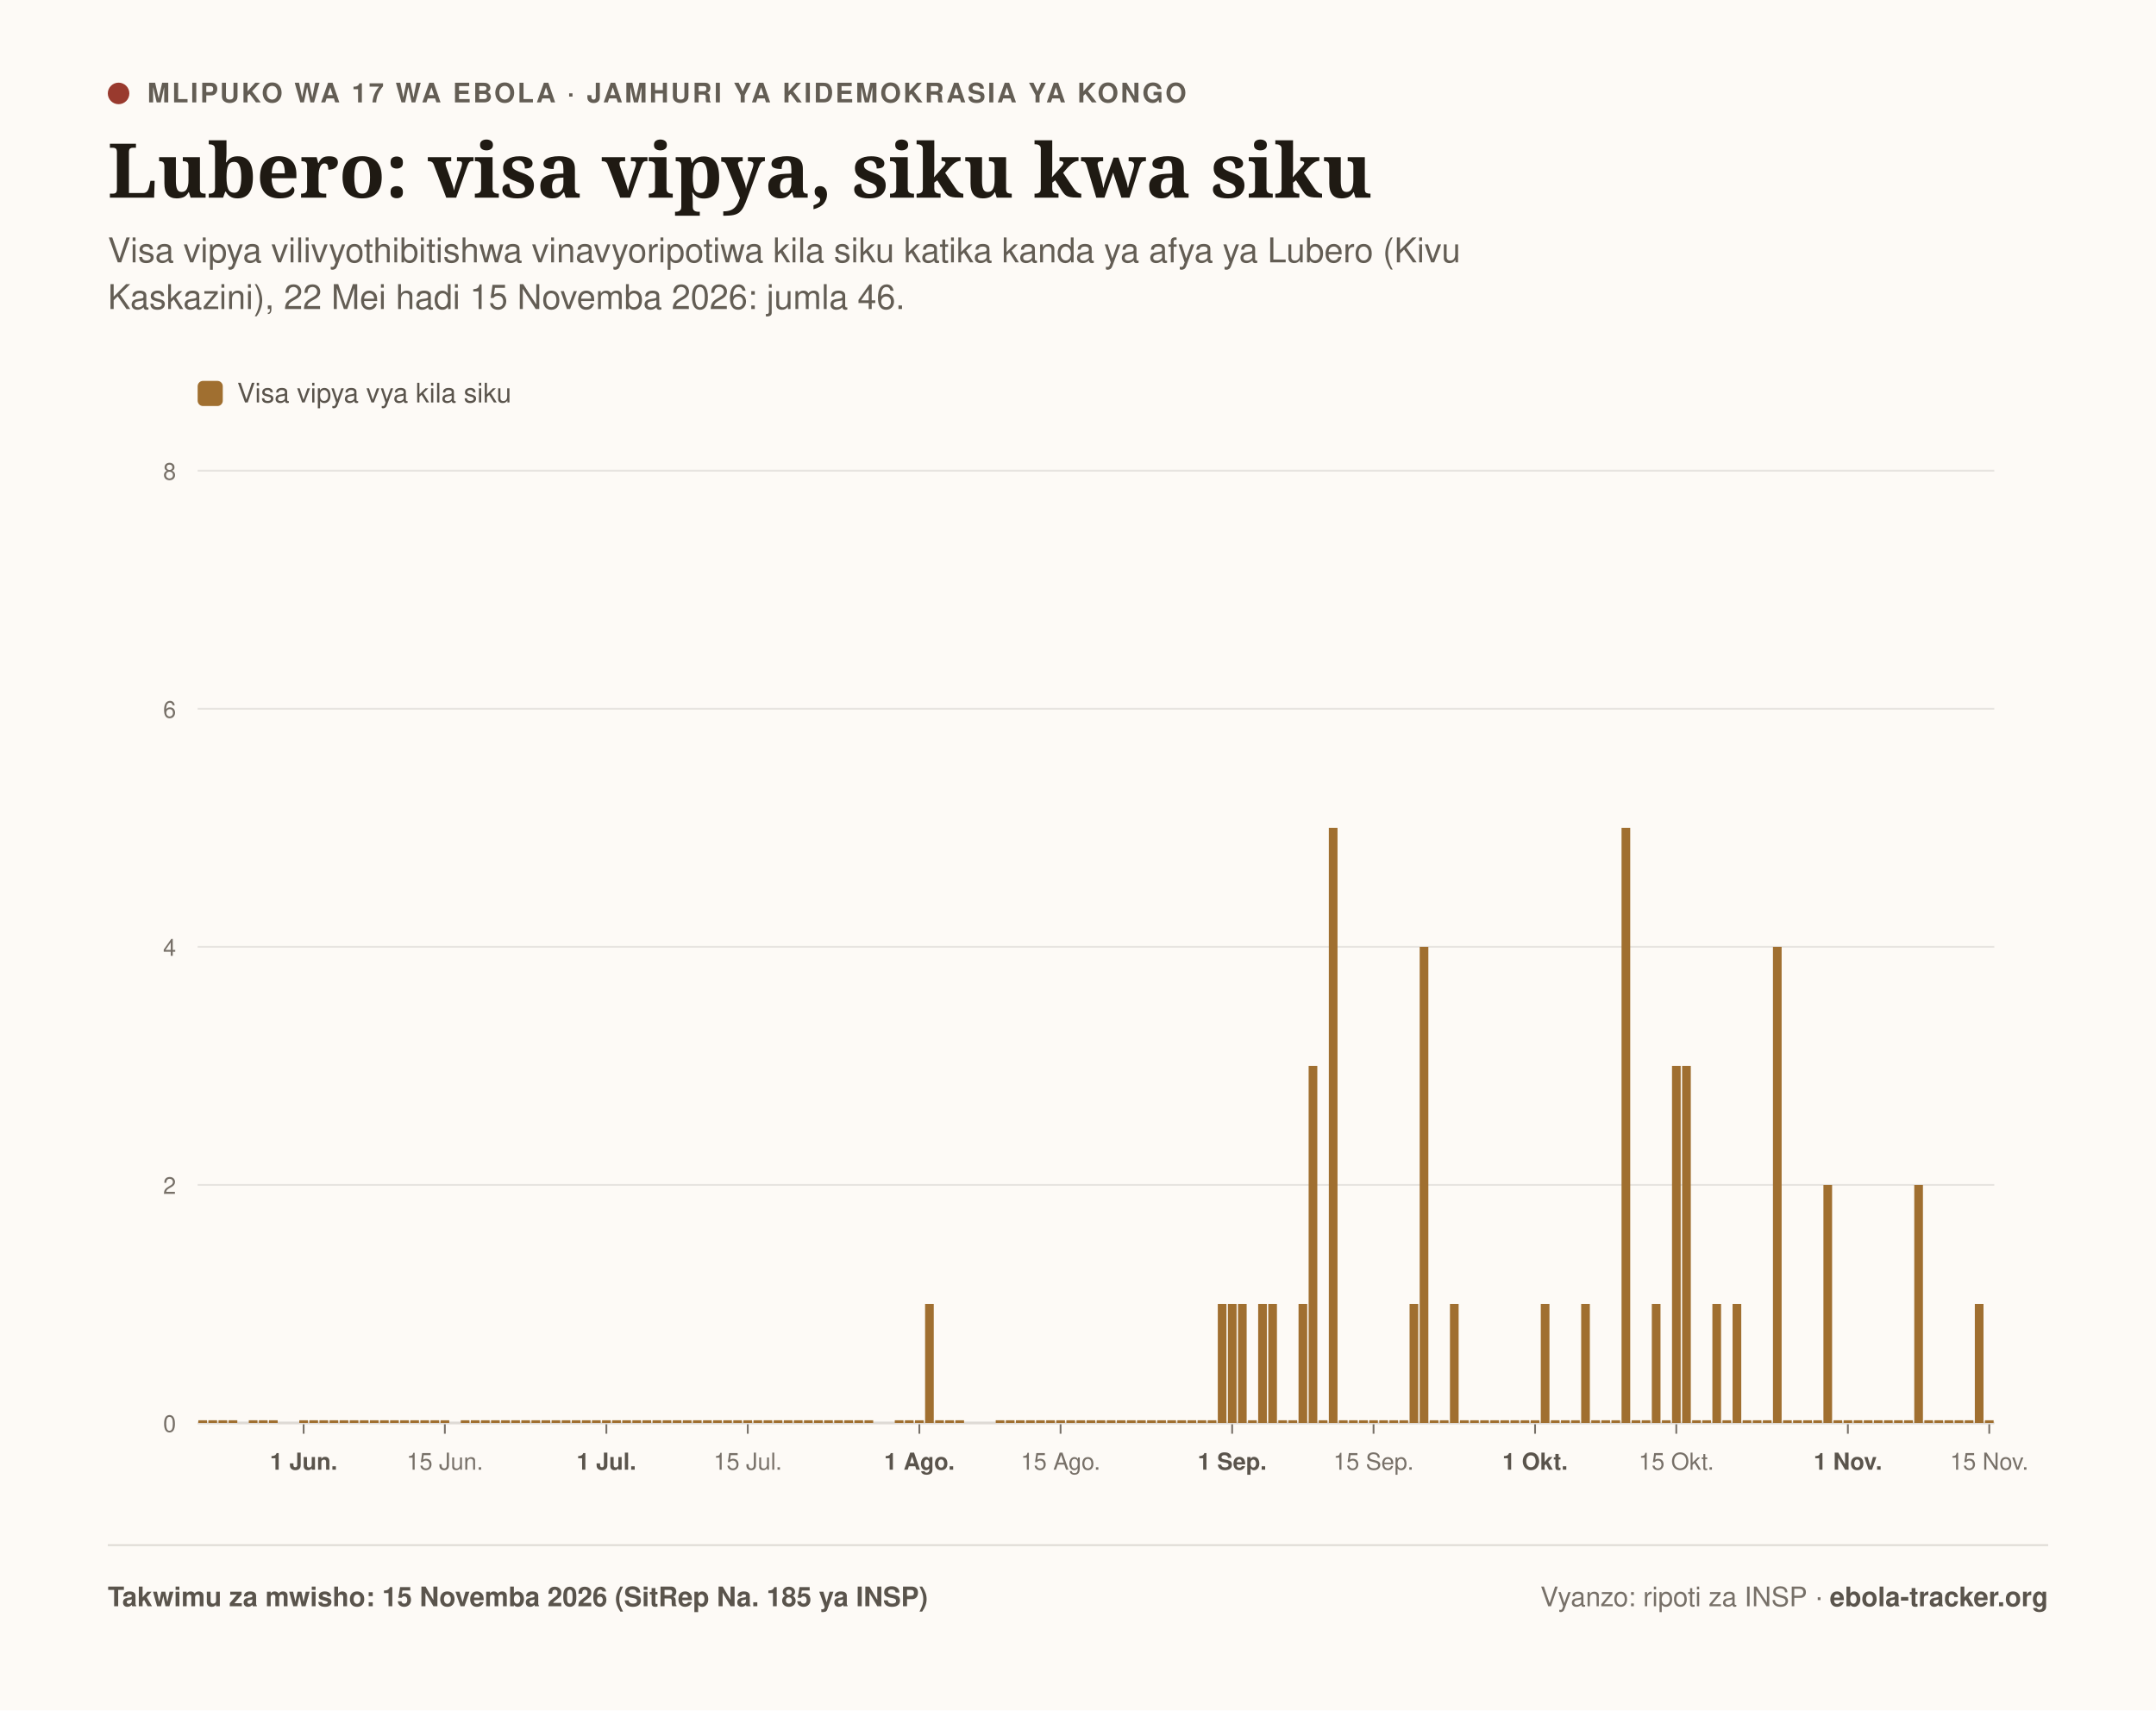
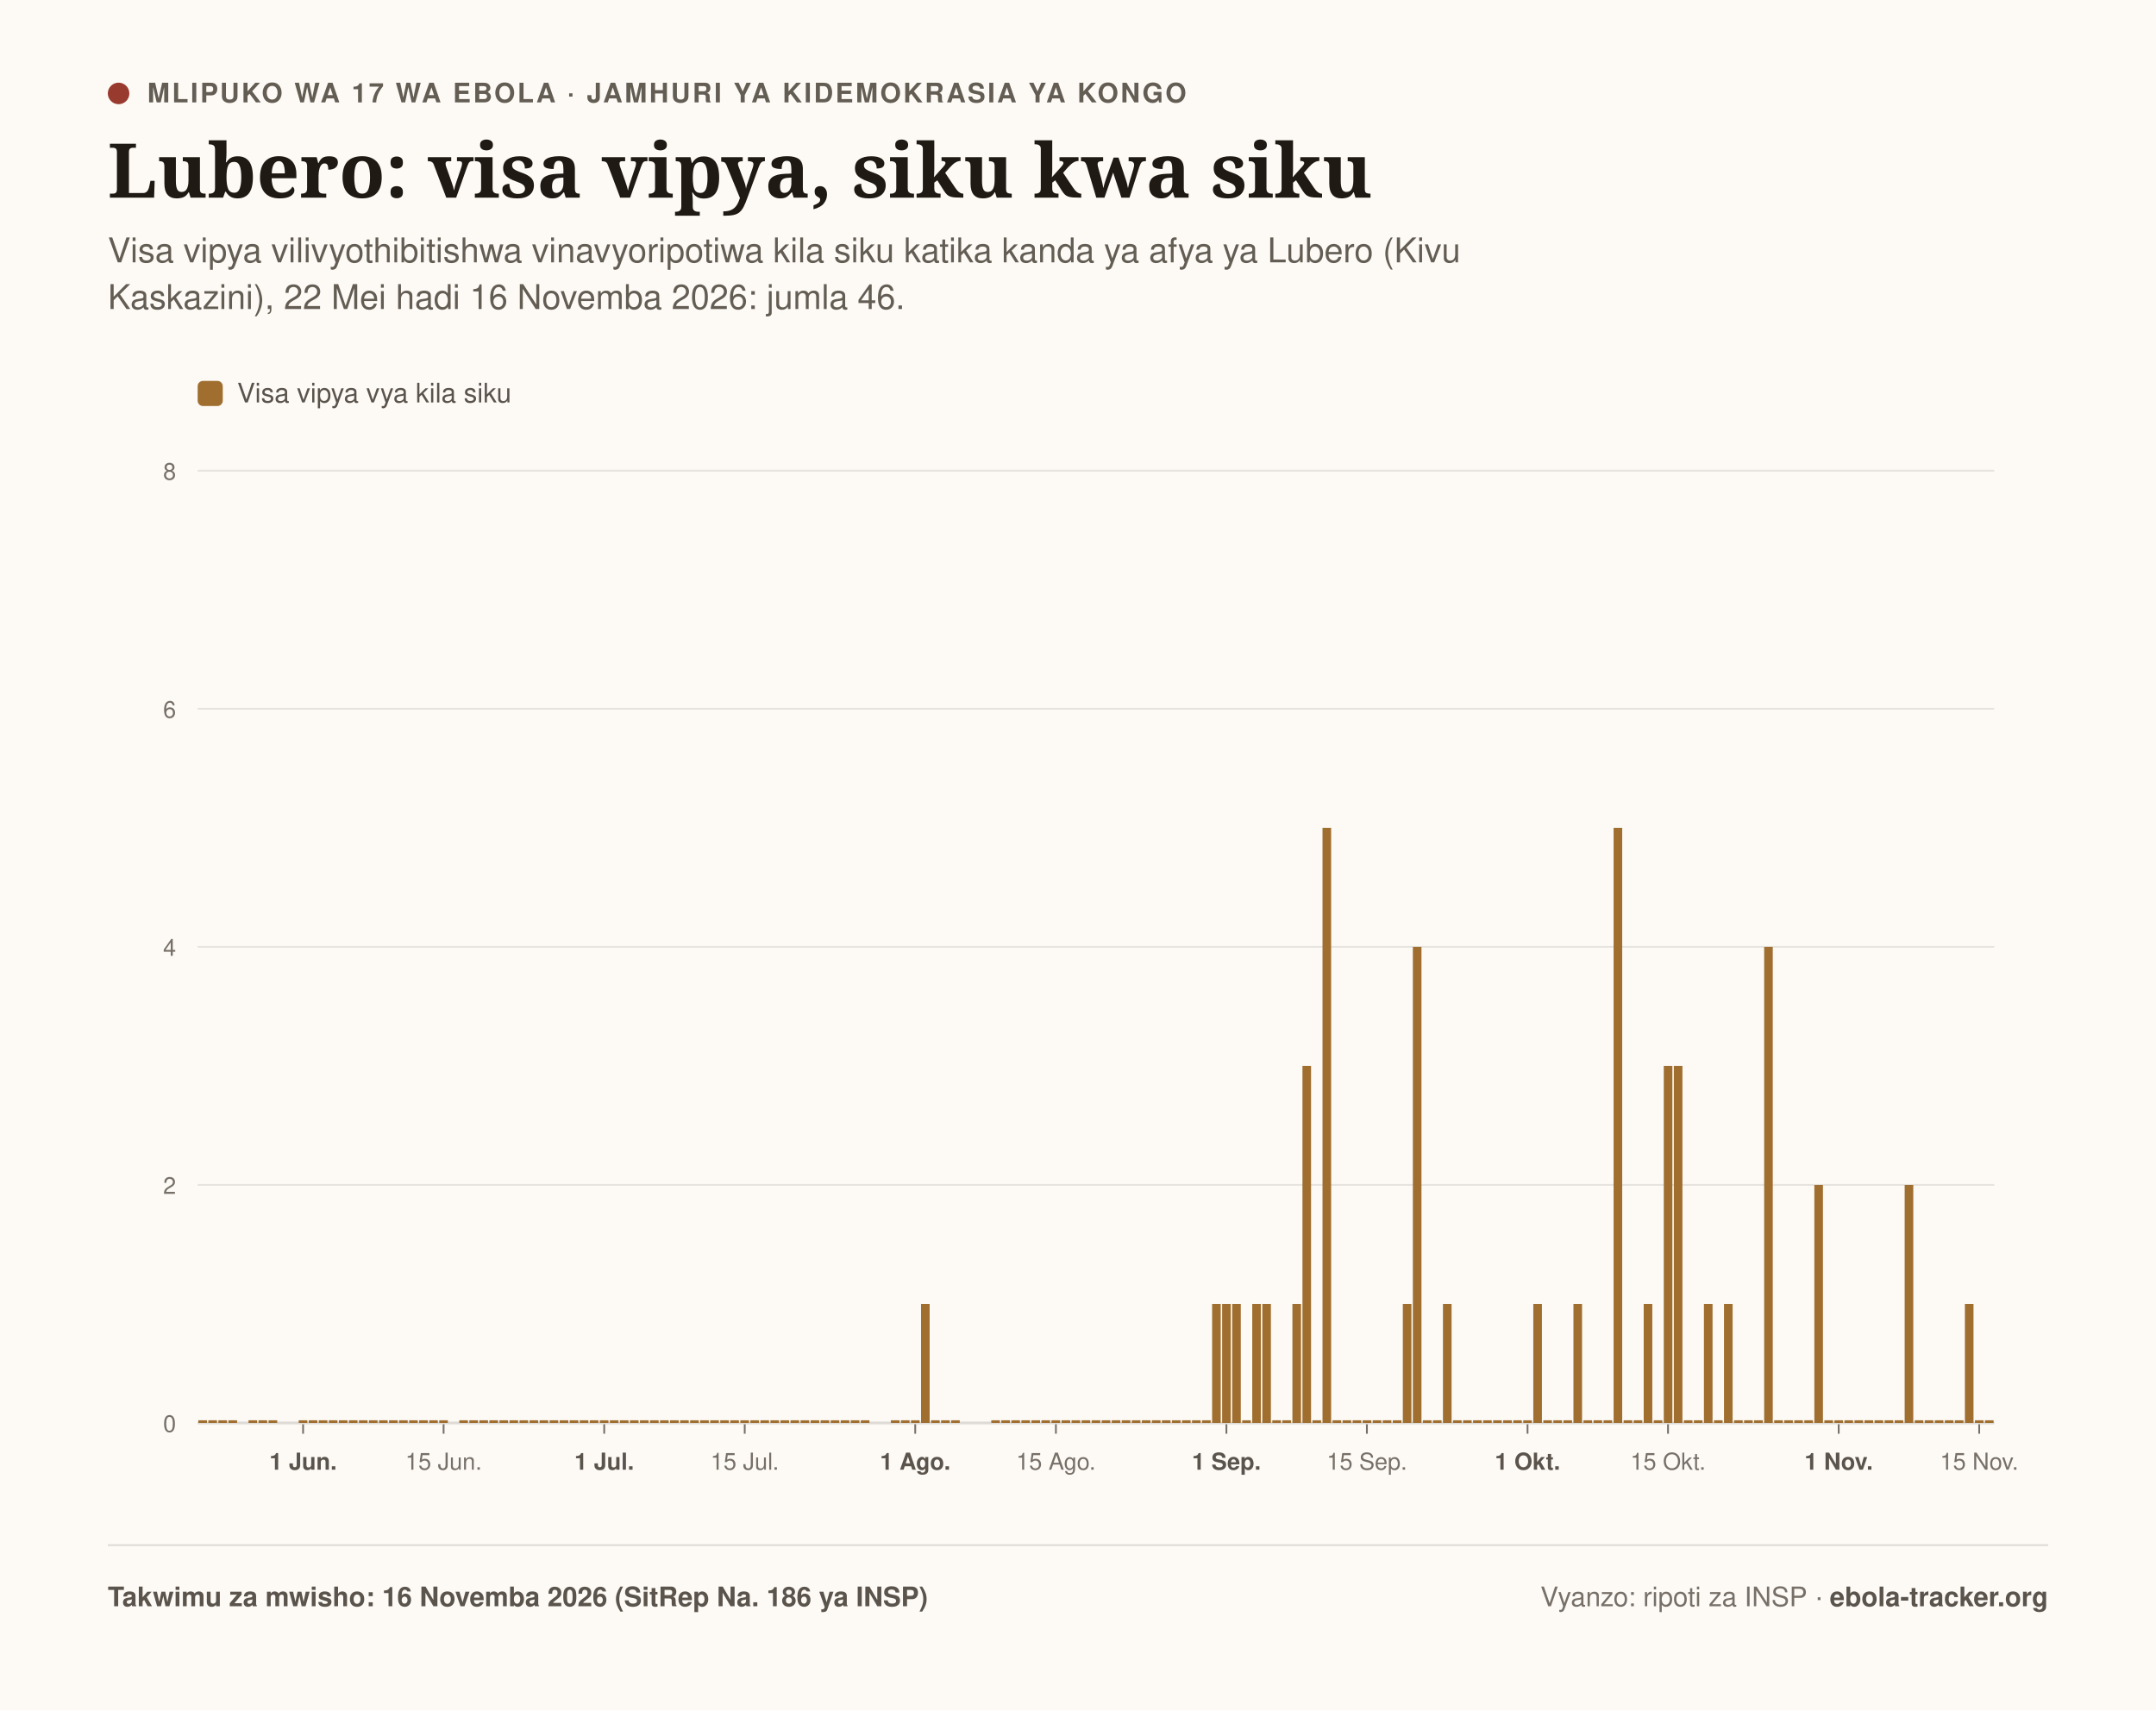
- <svg xmlns="http://www.w3.org/2000/svg" viewBox="0 0 1200 952" role="img" aria-label="Lubero: visa vipya, siku kwa siku. Visa vipya vilivyothibitishwa vinavyoripotiwa kila siku katika kanda ya afya ya Lubero (Kivu Kaskazini), 22 Mei hadi 15 Novemba 2026: jumla 46.">
+ <svg xmlns="http://www.w3.org/2000/svg" viewBox="0 0 1200 952" role="img" aria-label="Lubero: visa vipya, siku kwa siku. Visa vipya vilivyothibitishwa vinavyoripotiwa kila siku katika kanda ya afya ya Lubero (Kivu Kaskazini), 22 Mei hadi 16 Novemba 2026: jumla 46.">
  <rect width="1200" height="952" fill="#FDFAF6" />
  <circle cx="66" cy="52" r="6" fill="#993A2E" />
  <text x="82.0" y="57.0" font-family="'Public Sans',Helvetica,Arial,sans-serif" font-size="15" font-weight="700" fill="#635D54" text-anchor="start" letter-spacing=".08em">MLIPUKO WA 17 WA EBOLA · JAMHURI YA KIDEMOKRASIA YA KONGO</text>
  <text x="60.0" y="110.0" font-family="'Source Serif 4',Georgia,serif" font-size="42" font-weight="600" fill="#1F1A13" text-anchor="start">Lubero: visa vipya, siku kwa siku</text>
  <text x="60.0" y="146.0" font-family="'Public Sans',Helvetica,Arial,sans-serif" font-size="19" font-weight="400" fill="#635D54" text-anchor="start">Visa vipya vilivyothibitishwa vinavyoripotiwa kila siku katika kanda ya afya ya Lubero (Kivu</text>
-   <text x="60.0" y="172.0" font-family="'Public Sans',Helvetica,Arial,sans-serif" font-size="19" font-weight="400" fill="#635D54" text-anchor="start">Kaskazini), 22 Mei hadi 15 Novemba 2026: jumla 46.</text>
+   <text x="60.0" y="172.0" font-family="'Public Sans',Helvetica,Arial,sans-serif" font-size="19" font-weight="400" fill="#635D54" text-anchor="start">Kaskazini), 22 Mei hadi 16 Novemba 2026: jumla 46.</text>
  <rect x="110" y="212" width="14" height="14" rx="3" fill="#A06F30" />
  <text x="132.0" y="224.0" font-family="'Public Sans',Helvetica,Arial,sans-serif" font-size="15" font-weight="400" fill="#5A544C" text-anchor="start">Visa vipya vya kila siku</text>
  <line x1="110" x2="1110" y1="792.0" y2="792.0" stroke="#E7E4E0" />
  <text x="98.0" y="797.0" font-family="'Public Sans',Helvetica,Arial,sans-serif" font-size="13" font-weight="400" fill="#777068" text-anchor="end">0</text>
  <line x1="110" x2="1110" y1="659.5" y2="659.5" stroke="#E7E4E0" />
  <text x="98.0" y="664.5" font-family="'Public Sans',Helvetica,Arial,sans-serif" font-size="13" font-weight="400" fill="#777068" text-anchor="end">2</text>
  <line x1="110" x2="1110" y1="527.0" y2="527.0" stroke="#E7E4E0" />
  <text x="98.0" y="532.0" font-family="'Public Sans',Helvetica,Arial,sans-serif" font-size="13" font-weight="400" fill="#777068" text-anchor="end">4</text>
  <line x1="110" x2="1110" y1="394.5" y2="394.5" stroke="#E7E4E0" />
  <text x="98.0" y="399.5" font-family="'Public Sans',Helvetica,Arial,sans-serif" font-size="13" font-weight="400" fill="#777068" text-anchor="end">6</text>
  <line x1="110" x2="1110" y1="262.0" y2="262.0" stroke="#E7E4E0" />
  <text x="98.0" y="267.0" font-family="'Public Sans',Helvetica,Arial,sans-serif" font-size="13" font-weight="400" fill="#777068" text-anchor="end">8</text>
-   <line x1="169.0" x2="169.0" y1="792" y2="798" stroke="#777068" />
-   <text x="169.0" y="818.0" font-family="'Public Sans',Helvetica,Arial,sans-serif" font-size="13" font-weight="600" fill="#5A544C" text-anchor="middle">1 Jun.</text>
-   <line x1="247.6" x2="247.6" y1="792" y2="798" stroke="#777068" />
-   <text x="247.6" y="818.0" font-family="'Public Sans',Helvetica,Arial,sans-serif" font-size="13" font-weight="400" fill="#777068" text-anchor="middle">15 Jun.</text>
-   <line x1="337.5" x2="337.5" y1="792" y2="798" stroke="#777068" />
-   <text x="337.5" y="818.0" font-family="'Public Sans',Helvetica,Arial,sans-serif" font-size="13" font-weight="600" fill="#5A544C" text-anchor="middle">1 Jul.</text>
-   <line x1="416.2" x2="416.2" y1="792" y2="798" stroke="#777068" />
-   <text x="416.2" y="818.0" font-family="'Public Sans',Helvetica,Arial,sans-serif" font-size="13" font-weight="400" fill="#777068" text-anchor="middle">15 Jul.</text>
-   <line x1="511.7" x2="511.7" y1="792" y2="798" stroke="#777068" />
-   <text x="511.7" y="818.0" font-family="'Public Sans',Helvetica,Arial,sans-serif" font-size="13" font-weight="600" fill="#5A544C" text-anchor="middle">1 Ago.</text>
-   <line x1="590.3" x2="590.3" y1="792" y2="798" stroke="#777068" />
-   <text x="590.3" y="818.0" font-family="'Public Sans',Helvetica,Arial,sans-serif" font-size="13" font-weight="400" fill="#777068" text-anchor="middle">15 Ago.</text>
-   <line x1="685.8" x2="685.8" y1="792" y2="798" stroke="#777068" />
-   <text x="685.8" y="818.0" font-family="'Public Sans',Helvetica,Arial,sans-serif" font-size="13" font-weight="600" fill="#5A544C" text-anchor="middle">1 Sep.</text>
-   <line x1="764.5" x2="764.5" y1="792" y2="798" stroke="#777068" />
-   <text x="764.5" y="818.0" font-family="'Public Sans',Helvetica,Arial,sans-serif" font-size="13" font-weight="400" fill="#777068" text-anchor="middle">15 Sep.</text>
-   <line x1="854.4" x2="854.4" y1="792" y2="798" stroke="#777068" />
-   <text x="854.4" y="818.0" font-family="'Public Sans',Helvetica,Arial,sans-serif" font-size="13" font-weight="600" fill="#5A544C" text-anchor="middle">1 Okt.</text>
-   <line x1="933.0" x2="933.0" y1="792" y2="798" stroke="#777068" />
-   <text x="933.0" y="818.0" font-family="'Public Sans',Helvetica,Arial,sans-serif" font-size="13" font-weight="400" fill="#777068" text-anchor="middle">15 Okt.</text>
-   <line x1="1028.5" x2="1028.5" y1="792" y2="798" stroke="#777068" />
-   <text x="1028.5" y="818.0" font-family="'Public Sans',Helvetica,Arial,sans-serif" font-size="13" font-weight="600" fill="#5A544C" text-anchor="middle">1 Nov.</text>
-   <line x1="1107.2" x2="1107.2" y1="792" y2="798" stroke="#777068" />
-   <text x="1107.2" y="818.0" font-family="'Public Sans',Helvetica,Arial,sans-serif" font-size="13" font-weight="400" fill="#777068" text-anchor="middle">15 Nov.</text>
+   <line x1="168.7" x2="168.7" y1="792" y2="798" stroke="#777068" />
+   <text x="168.7" y="818.0" font-family="'Public Sans',Helvetica,Arial,sans-serif" font-size="13" font-weight="600" fill="#5A544C" text-anchor="middle">1 Jun.</text>
+   <line x1="246.9" x2="246.9" y1="792" y2="798" stroke="#777068" />
+   <text x="246.9" y="818.0" font-family="'Public Sans',Helvetica,Arial,sans-serif" font-size="13" font-weight="400" fill="#777068" text-anchor="middle">15 Jun.</text>
+   <line x1="336.3" x2="336.3" y1="792" y2="798" stroke="#777068" />
+   <text x="336.3" y="818.0" font-family="'Public Sans',Helvetica,Arial,sans-serif" font-size="13" font-weight="600" fill="#5A544C" text-anchor="middle">1 Jul.</text>
+   <line x1="414.5" x2="414.5" y1="792" y2="798" stroke="#777068" />
+   <text x="414.5" y="818.0" font-family="'Public Sans',Helvetica,Arial,sans-serif" font-size="13" font-weight="400" fill="#777068" text-anchor="middle">15 Jul.</text>
+   <line x1="509.4" x2="509.4" y1="792" y2="798" stroke="#777068" />
+   <text x="509.4" y="818.0" font-family="'Public Sans',Helvetica,Arial,sans-serif" font-size="13" font-weight="600" fill="#5A544C" text-anchor="middle">1 Ago.</text>
+   <line x1="587.7" x2="587.7" y1="792" y2="798" stroke="#777068" />
+   <text x="587.7" y="818.0" font-family="'Public Sans',Helvetica,Arial,sans-serif" font-size="13" font-weight="400" fill="#777068" text-anchor="middle">15 Ago.</text>
+   <line x1="682.6" x2="682.6" y1="792" y2="798" stroke="#777068" />
+   <text x="682.6" y="818.0" font-family="'Public Sans',Helvetica,Arial,sans-serif" font-size="13" font-weight="600" fill="#5A544C" text-anchor="middle">1 Sep.</text>
+   <line x1="760.8" x2="760.8" y1="792" y2="798" stroke="#777068" />
+   <text x="760.8" y="818.0" font-family="'Public Sans',Helvetica,Arial,sans-serif" font-size="13" font-weight="400" fill="#777068" text-anchor="middle">15 Sep.</text>
+   <line x1="850.2" x2="850.2" y1="792" y2="798" stroke="#777068" />
+   <text x="850.2" y="818.0" font-family="'Public Sans',Helvetica,Arial,sans-serif" font-size="13" font-weight="600" fill="#5A544C" text-anchor="middle">1 Okt.</text>
+   <line x1="928.4" x2="928.4" y1="792" y2="798" stroke="#777068" />
+   <text x="928.4" y="818.0" font-family="'Public Sans',Helvetica,Arial,sans-serif" font-size="13" font-weight="400" fill="#777068" text-anchor="middle">15 Okt.</text>
+   <line x1="1023.4" x2="1023.4" y1="792" y2="798" stroke="#777068" />
+   <text x="1023.4" y="818.0" font-family="'Public Sans',Helvetica,Arial,sans-serif" font-size="13" font-weight="600" fill="#5A544C" text-anchor="middle">1 Nov.</text>
+   <line x1="1101.6" x2="1101.6" y1="792" y2="798" stroke="#777068" />
+   <text x="1101.6" y="818.0" font-family="'Public Sans',Helvetica,Arial,sans-serif" font-size="13" font-weight="400" fill="#777068" text-anchor="middle">15 Nov.</text>
  <line x1="110" x2="1110" y1="792" y2="792" stroke="#DEDAD5" stroke-width="1.5" />
-   <rect x="110.39" y="790.50" width="4.83" height="1.50" fill="#A06F30" />
-   <rect x="116.01" y="790.50" width="4.83" height="1.50" fill="#A06F30" />
-   <rect x="121.63" y="790.50" width="4.83" height="1.50" fill="#A06F30" />
-   <rect x="127.25" y="790.50" width="4.83" height="1.50" fill="#A06F30" />
-   <rect x="138.48" y="790.50" width="4.83" height="1.50" fill="#A06F30" />
-   <rect x="144.10" y="790.50" width="4.83" height="1.50" fill="#A06F30" />
-   <rect x="149.72" y="790.50" width="4.83" height="1.50" fill="#A06F30" />
-   <rect x="166.57" y="790.50" width="4.83" height="1.50" fill="#A06F30" />
-   <rect x="172.19" y="790.50" width="4.83" height="1.50" fill="#A06F30" />
-   <rect x="177.81" y="790.50" width="4.83" height="1.50" fill="#A06F30" />
-   <rect x="183.43" y="790.50" width="4.83" height="1.50" fill="#A06F30" />
-   <rect x="189.04" y="790.50" width="4.83" height="1.50" fill="#A06F30" />
-   <rect x="194.66" y="790.50" width="4.83" height="1.50" fill="#A06F30" />
-   <rect x="200.28" y="790.50" width="4.83" height="1.50" fill="#A06F30" />
-   <rect x="205.90" y="790.50" width="4.83" height="1.50" fill="#A06F30" />
-   <rect x="211.52" y="790.50" width="4.83" height="1.50" fill="#A06F30" />
-   <rect x="217.13" y="790.50" width="4.83" height="1.50" fill="#A06F30" />
-   <rect x="222.75" y="790.50" width="4.83" height="1.50" fill="#A06F30" />
-   <rect x="228.37" y="790.50" width="4.83" height="1.50" fill="#A06F30" />
-   <rect x="233.99" y="790.50" width="4.83" height="1.50" fill="#A06F30" />
-   <rect x="239.61" y="790.50" width="4.83" height="1.50" fill="#A06F30" />
-   <rect x="245.22" y="790.50" width="4.83" height="1.50" fill="#A06F30" />
-   <rect x="256.46" y="790.50" width="4.83" height="1.50" fill="#A06F30" />
-   <rect x="262.08" y="790.50" width="4.83" height="1.50" fill="#A06F30" />
-   <rect x="267.70" y="790.50" width="4.83" height="1.50" fill="#A06F30" />
-   <rect x="273.31" y="790.50" width="4.83" height="1.50" fill="#A06F30" />
-   <rect x="278.93" y="790.50" width="4.83" height="1.50" fill="#A06F30" />
-   <rect x="284.55" y="790.50" width="4.83" height="1.50" fill="#A06F30" />
-   <rect x="290.17" y="790.50" width="4.83" height="1.50" fill="#A06F30" />
-   <rect x="295.79" y="790.50" width="4.83" height="1.50" fill="#A06F30" />
-   <rect x="301.40" y="790.50" width="4.83" height="1.50" fill="#A06F30" />
-   <rect x="307.02" y="790.50" width="4.83" height="1.50" fill="#A06F30" />
-   <rect x="312.64" y="790.50" width="4.83" height="1.50" fill="#A06F30" />
-   <rect x="318.26" y="790.50" width="4.83" height="1.50" fill="#A06F30" />
-   <rect x="323.88" y="790.50" width="4.83" height="1.50" fill="#A06F30" />
-   <rect x="329.49" y="790.50" width="4.83" height="1.50" fill="#A06F30" />
-   <rect x="335.11" y="790.50" width="4.83" height="1.50" fill="#A06F30" />
-   <rect x="340.73" y="790.50" width="4.83" height="1.50" fill="#A06F30" />
-   <rect x="346.35" y="790.50" width="4.83" height="1.50" fill="#A06F30" />
-   <rect x="351.97" y="790.50" width="4.83" height="1.50" fill="#A06F30" />
-   <rect x="357.58" y="790.50" width="4.83" height="1.50" fill="#A06F30" />
-   <rect x="363.20" y="790.50" width="4.83" height="1.50" fill="#A06F30" />
-   <rect x="368.82" y="790.50" width="4.83" height="1.50" fill="#A06F30" />
-   <rect x="374.44" y="790.50" width="4.83" height="1.50" fill="#A06F30" />
-   <rect x="380.06" y="790.50" width="4.83" height="1.50" fill="#A06F30" />
-   <rect x="385.67" y="790.50" width="4.83" height="1.50" fill="#A06F30" />
-   <rect x="391.29" y="790.50" width="4.83" height="1.50" fill="#A06F30" />
-   <rect x="396.91" y="790.50" width="4.83" height="1.50" fill="#A06F30" />
-   <rect x="402.53" y="790.50" width="4.83" height="1.50" fill="#A06F30" />
-   <rect x="408.15" y="790.50" width="4.83" height="1.50" fill="#A06F30" />
-   <rect x="413.76" y="790.50" width="4.83" height="1.50" fill="#A06F30" />
-   <rect x="419.38" y="790.50" width="4.83" height="1.50" fill="#A06F30" />
-   <rect x="425.00" y="790.50" width="4.83" height="1.50" fill="#A06F30" />
-   <rect x="430.62" y="790.50" width="4.83" height="1.50" fill="#A06F30" />
-   <rect x="436.24" y="790.50" width="4.83" height="1.50" fill="#A06F30" />
-   <rect x="441.85" y="790.50" width="4.83" height="1.50" fill="#A06F30" />
-   <rect x="447.47" y="790.50" width="4.83" height="1.50" fill="#A06F30" />
-   <rect x="453.09" y="790.50" width="4.83" height="1.50" fill="#A06F30" />
-   <rect x="458.71" y="790.50" width="4.83" height="1.50" fill="#A06F30" />
-   <rect x="464.33" y="790.50" width="4.83" height="1.50" fill="#A06F30" />
-   <rect x="469.94" y="790.50" width="4.83" height="1.50" fill="#A06F30" />
-   <rect x="475.56" y="790.50" width="4.83" height="1.50" fill="#A06F30" />
-   <rect x="481.18" y="790.50" width="4.83" height="1.50" fill="#A06F30" />
-   <rect x="498.03" y="790.50" width="4.83" height="1.50" fill="#A06F30" />
-   <rect x="503.65" y="790.50" width="4.83" height="1.50" fill="#A06F30" />
-   <rect x="509.27" y="790.50" width="4.83" height="1.50" fill="#A06F30" />
-   <rect x="514.89" y="725.75" width="4.83" height="66.25" fill="#A06F30" />
-   <rect x="520.51" y="790.50" width="4.83" height="1.50" fill="#A06F30" />
-   <rect x="526.12" y="790.50" width="4.83" height="1.50" fill="#A06F30" />
-   <rect x="531.74" y="790.50" width="4.83" height="1.50" fill="#A06F30" />
-   <rect x="554.21" y="790.50" width="4.83" height="1.50" fill="#A06F30" />
-   <rect x="559.83" y="790.50" width="4.83" height="1.50" fill="#A06F30" />
-   <rect x="565.45" y="790.50" width="4.83" height="1.50" fill="#A06F30" />
-   <rect x="571.07" y="790.50" width="4.83" height="1.50" fill="#A06F30" />
-   <rect x="576.69" y="790.50" width="4.83" height="1.50" fill="#A06F30" />
-   <rect x="582.30" y="790.50" width="4.83" height="1.50" fill="#A06F30" />
-   <rect x="587.92" y="790.50" width="4.83" height="1.50" fill="#A06F30" />
-   <rect x="593.54" y="790.50" width="4.83" height="1.50" fill="#A06F30" />
-   <rect x="599.16" y="790.50" width="4.83" height="1.50" fill="#A06F30" />
-   <rect x="604.78" y="790.50" width="4.83" height="1.50" fill="#A06F30" />
-   <rect x="610.39" y="790.50" width="4.83" height="1.50" fill="#A06F30" />
-   <rect x="616.01" y="790.50" width="4.83" height="1.50" fill="#A06F30" />
-   <rect x="621.63" y="790.50" width="4.83" height="1.50" fill="#A06F30" />
-   <rect x="627.25" y="790.50" width="4.83" height="1.50" fill="#A06F30" />
-   <rect x="632.87" y="790.50" width="4.83" height="1.50" fill="#A06F30" />
-   <rect x="638.48" y="790.50" width="4.83" height="1.50" fill="#A06F30" />
-   <rect x="644.10" y="790.50" width="4.83" height="1.50" fill="#A06F30" />
-   <rect x="649.72" y="790.50" width="4.83" height="1.50" fill="#A06F30" />
-   <rect x="655.34" y="790.50" width="4.83" height="1.50" fill="#A06F30" />
-   <rect x="660.96" y="790.50" width="4.83" height="1.50" fill="#A06F30" />
-   <rect x="666.57" y="790.50" width="4.83" height="1.50" fill="#A06F30" />
-   <rect x="672.19" y="790.50" width="4.83" height="1.50" fill="#A06F30" />
-   <rect x="677.81" y="725.75" width="4.83" height="66.25" fill="#A06F30" />
-   <rect x="683.43" y="725.75" width="4.83" height="66.25" fill="#A06F30" />
-   <rect x="689.04" y="725.75" width="4.83" height="66.25" fill="#A06F30" />
-   <rect x="694.66" y="790.50" width="4.83" height="1.50" fill="#A06F30" />
-   <rect x="700.28" y="725.75" width="4.83" height="66.25" fill="#A06F30" />
-   <rect x="705.90" y="725.75" width="4.83" height="66.25" fill="#A06F30" />
-   <rect x="711.52" y="790.50" width="4.83" height="1.50" fill="#A06F30" />
-   <rect x="717.13" y="790.50" width="4.83" height="1.50" fill="#A06F30" />
-   <rect x="722.75" y="725.75" width="4.83" height="66.25" fill="#A06F30" />
-   <rect x="728.37" y="593.25" width="4.83" height="198.75" fill="#A06F30" />
-   <rect x="733.99" y="790.50" width="4.83" height="1.50" fill="#A06F30" />
-   <rect x="739.61" y="460.75" width="4.83" height="331.25" fill="#A06F30" />
-   <rect x="745.22" y="790.50" width="4.83" height="1.50" fill="#A06F30" />
-   <rect x="750.84" y="790.50" width="4.83" height="1.50" fill="#A06F30" />
-   <rect x="756.46" y="790.50" width="4.83" height="1.50" fill="#A06F30" />
-   <rect x="762.08" y="790.50" width="4.83" height="1.50" fill="#A06F30" />
-   <rect x="767.70" y="790.50" width="4.83" height="1.50" fill="#A06F30" />
-   <rect x="773.31" y="790.50" width="4.83" height="1.50" fill="#A06F30" />
-   <rect x="778.93" y="790.50" width="4.83" height="1.50" fill="#A06F30" />
-   <rect x="784.55" y="725.75" width="4.83" height="66.25" fill="#A06F30" />
-   <rect x="790.17" y="527.00" width="4.83" height="265.00" fill="#A06F30" />
-   <rect x="795.79" y="790.50" width="4.83" height="1.50" fill="#A06F30" />
-   <rect x="801.40" y="790.50" width="4.83" height="1.50" fill="#A06F30" />
-   <rect x="807.02" y="725.75" width="4.83" height="66.25" fill="#A06F30" />
-   <rect x="812.64" y="790.50" width="4.83" height="1.50" fill="#A06F30" />
-   <rect x="818.26" y="790.50" width="4.83" height="1.50" fill="#A06F30" />
-   <rect x="823.88" y="790.50" width="4.83" height="1.50" fill="#A06F30" />
-   <rect x="829.49" y="790.50" width="4.83" height="1.50" fill="#A06F30" />
-   <rect x="835.11" y="790.50" width="4.83" height="1.50" fill="#A06F30" />
-   <rect x="840.73" y="790.50" width="4.83" height="1.50" fill="#A06F30" />
-   <rect x="846.35" y="790.50" width="4.83" height="1.50" fill="#A06F30" />
-   <rect x="851.97" y="790.50" width="4.83" height="1.50" fill="#A06F30" />
-   <rect x="857.58" y="725.75" width="4.83" height="66.25" fill="#A06F30" />
-   <rect x="863.20" y="790.50" width="4.83" height="1.50" fill="#A06F30" />
-   <rect x="868.82" y="790.50" width="4.83" height="1.50" fill="#A06F30" />
-   <rect x="874.44" y="790.50" width="4.83" height="1.50" fill="#A06F30" />
-   <rect x="880.06" y="725.75" width="4.83" height="66.25" fill="#A06F30" />
-   <rect x="885.67" y="790.50" width="4.83" height="1.50" fill="#A06F30" />
-   <rect x="891.29" y="790.50" width="4.83" height="1.50" fill="#A06F30" />
-   <rect x="896.91" y="790.50" width="4.83" height="1.50" fill="#A06F30" />
-   <rect x="902.53" y="460.75" width="4.83" height="331.25" fill="#A06F30" />
-   <rect x="908.15" y="790.50" width="4.83" height="1.50" fill="#A06F30" />
-   <rect x="913.76" y="790.50" width="4.83" height="1.50" fill="#A06F30" />
-   <rect x="919.38" y="725.75" width="4.83" height="66.25" fill="#A06F30" />
-   <rect x="925.00" y="790.50" width="4.83" height="1.50" fill="#A06F30" />
-   <rect x="930.62" y="593.25" width="4.83" height="198.75" fill="#A06F30" />
-   <rect x="936.24" y="593.25" width="4.83" height="198.75" fill="#A06F30" />
-   <rect x="941.85" y="790.50" width="4.83" height="1.50" fill="#A06F30" />
-   <rect x="947.47" y="790.50" width="4.83" height="1.50" fill="#A06F30" />
-   <rect x="953.09" y="725.75" width="4.83" height="66.25" fill="#A06F30" />
-   <rect x="958.71" y="790.50" width="4.83" height="1.50" fill="#A06F30" />
-   <rect x="964.33" y="725.75" width="4.83" height="66.25" fill="#A06F30" />
-   <rect x="969.94" y="790.50" width="4.83" height="1.50" fill="#A06F30" />
-   <rect x="975.56" y="790.50" width="4.83" height="1.50" fill="#A06F30" />
-   <rect x="981.18" y="790.50" width="4.83" height="1.50" fill="#A06F30" />
-   <rect x="986.80" y="527.00" width="4.83" height="265.00" fill="#A06F30" />
-   <rect x="992.42" y="790.50" width="4.83" height="1.50" fill="#A06F30" />
-   <rect x="998.03" y="790.50" width="4.83" height="1.50" fill="#A06F30" />
-   <rect x="1003.65" y="790.50" width="4.83" height="1.50" fill="#A06F30" />
-   <rect x="1009.27" y="790.50" width="4.83" height="1.50" fill="#A06F30" />
-   <rect x="1014.89" y="659.50" width="4.83" height="132.50" fill="#A06F30" />
-   <rect x="1020.51" y="790.50" width="4.83" height="1.50" fill="#A06F30" />
-   <rect x="1026.12" y="790.50" width="4.83" height="1.50" fill="#A06F30" />
-   <rect x="1031.74" y="790.50" width="4.83" height="1.50" fill="#A06F30" />
-   <rect x="1037.36" y="790.50" width="4.83" height="1.50" fill="#A06F30" />
-   <rect x="1042.98" y="790.50" width="4.83" height="1.50" fill="#A06F30" />
-   <rect x="1048.60" y="790.50" width="4.83" height="1.50" fill="#A06F30" />
-   <rect x="1054.21" y="790.50" width="4.83" height="1.50" fill="#A06F30" />
-   <rect x="1059.83" y="790.50" width="4.83" height="1.50" fill="#A06F30" />
-   <rect x="1065.45" y="659.50" width="4.83" height="132.50" fill="#A06F30" />
-   <rect x="1071.07" y="790.50" width="4.83" height="1.50" fill="#A06F30" />
-   <rect x="1076.69" y="790.50" width="4.83" height="1.50" fill="#A06F30" />
-   <rect x="1082.30" y="790.50" width="4.83" height="1.50" fill="#A06F30" />
-   <rect x="1087.92" y="790.50" width="4.83" height="1.50" fill="#A06F30" />
-   <rect x="1093.54" y="790.50" width="4.83" height="1.50" fill="#A06F30" />
-   <rect x="1099.16" y="725.75" width="4.83" height="66.25" fill="#A06F30" />
-   <rect x="1104.78" y="790.50" width="4.83" height="1.50" fill="#A06F30" />
+   <rect x="110.39" y="790.50" width="4.80" height="1.50" fill="#A06F30" />
+   <rect x="115.98" y="790.50" width="4.80" height="1.50" fill="#A06F30" />
+   <rect x="121.56" y="790.50" width="4.80" height="1.50" fill="#A06F30" />
+   <rect x="127.15" y="790.50" width="4.80" height="1.50" fill="#A06F30" />
+   <rect x="138.32" y="790.50" width="4.80" height="1.50" fill="#A06F30" />
+   <rect x="143.91" y="790.50" width="4.80" height="1.50" fill="#A06F30" />
+   <rect x="149.50" y="790.50" width="4.80" height="1.50" fill="#A06F30" />
+   <rect x="166.26" y="790.50" width="4.80" height="1.50" fill="#A06F30" />
+   <rect x="171.84" y="790.50" width="4.80" height="1.50" fill="#A06F30" />
+   <rect x="177.43" y="790.50" width="4.80" height="1.50" fill="#A06F30" />
+   <rect x="183.02" y="790.50" width="4.80" height="1.50" fill="#A06F30" />
+   <rect x="188.60" y="790.50" width="4.80" height="1.50" fill="#A06F30" />
+   <rect x="194.19" y="790.50" width="4.80" height="1.50" fill="#A06F30" />
+   <rect x="199.78" y="790.50" width="4.80" height="1.50" fill="#A06F30" />
+   <rect x="205.36" y="790.50" width="4.80" height="1.50" fill="#A06F30" />
+   <rect x="210.95" y="790.50" width="4.80" height="1.50" fill="#A06F30" />
+   <rect x="216.54" y="790.50" width="4.80" height="1.50" fill="#A06F30" />
+   <rect x="222.12" y="790.50" width="4.80" height="1.50" fill="#A06F30" />
+   <rect x="227.71" y="790.50" width="4.80" height="1.50" fill="#A06F30" />
+   <rect x="233.30" y="790.50" width="4.80" height="1.50" fill="#A06F30" />
+   <rect x="238.88" y="790.50" width="4.80" height="1.50" fill="#A06F30" />
+   <rect x="244.47" y="790.50" width="4.80" height="1.50" fill="#A06F30" />
+   <rect x="255.64" y="790.50" width="4.80" height="1.50" fill="#A06F30" />
+   <rect x="261.23" y="790.50" width="4.80" height="1.50" fill="#A06F30" />
+   <rect x="266.82" y="790.50" width="4.80" height="1.50" fill="#A06F30" />
+   <rect x="272.40" y="790.50" width="4.80" height="1.50" fill="#A06F30" />
+   <rect x="277.99" y="790.50" width="4.80" height="1.50" fill="#A06F30" />
+   <rect x="283.58" y="790.50" width="4.80" height="1.50" fill="#A06F30" />
+   <rect x="289.16" y="790.50" width="4.80" height="1.50" fill="#A06F30" />
+   <rect x="294.75" y="790.50" width="4.80" height="1.50" fill="#A06F30" />
+   <rect x="300.34" y="790.50" width="4.80" height="1.50" fill="#A06F30" />
+   <rect x="305.92" y="790.50" width="4.80" height="1.50" fill="#A06F30" />
+   <rect x="311.51" y="790.50" width="4.80" height="1.50" fill="#A06F30" />
+   <rect x="317.09" y="790.50" width="4.80" height="1.50" fill="#A06F30" />
+   <rect x="322.68" y="790.50" width="4.80" height="1.50" fill="#A06F30" />
+   <rect x="328.27" y="790.50" width="4.80" height="1.50" fill="#A06F30" />
+   <rect x="333.85" y="790.50" width="4.80" height="1.50" fill="#A06F30" />
+   <rect x="339.44" y="790.50" width="4.80" height="1.50" fill="#A06F30" />
+   <rect x="345.03" y="790.50" width="4.80" height="1.50" fill="#A06F30" />
+   <rect x="350.61" y="790.50" width="4.80" height="1.50" fill="#A06F30" />
+   <rect x="356.20" y="790.50" width="4.80" height="1.50" fill="#A06F30" />
+   <rect x="361.79" y="790.50" width="4.80" height="1.50" fill="#A06F30" />
+   <rect x="367.37" y="790.50" width="4.80" height="1.50" fill="#A06F30" />
+   <rect x="372.96" y="790.50" width="4.80" height="1.50" fill="#A06F30" />
+   <rect x="378.55" y="790.50" width="4.80" height="1.50" fill="#A06F30" />
+   <rect x="384.13" y="790.50" width="4.80" height="1.50" fill="#A06F30" />
+   <rect x="389.72" y="790.50" width="4.80" height="1.50" fill="#A06F30" />
+   <rect x="395.31" y="790.50" width="4.80" height="1.50" fill="#A06F30" />
+   <rect x="400.89" y="790.50" width="4.80" height="1.50" fill="#A06F30" />
+   <rect x="406.48" y="790.50" width="4.80" height="1.50" fill="#A06F30" />
+   <rect x="412.07" y="790.50" width="4.80" height="1.50" fill="#A06F30" />
+   <rect x="417.65" y="790.50" width="4.80" height="1.50" fill="#A06F30" />
+   <rect x="423.24" y="790.50" width="4.80" height="1.50" fill="#A06F30" />
+   <rect x="428.83" y="790.50" width="4.80" height="1.50" fill="#A06F30" />
+   <rect x="434.41" y="790.50" width="4.80" height="1.50" fill="#A06F30" />
+   <rect x="440.00" y="790.50" width="4.80" height="1.50" fill="#A06F30" />
+   <rect x="445.59" y="790.50" width="4.80" height="1.50" fill="#A06F30" />
+   <rect x="451.17" y="790.50" width="4.80" height="1.50" fill="#A06F30" />
+   <rect x="456.76" y="790.50" width="4.80" height="1.50" fill="#A06F30" />
+   <rect x="462.35" y="790.50" width="4.80" height="1.50" fill="#A06F30" />
+   <rect x="467.93" y="790.50" width="4.80" height="1.50" fill="#A06F30" />
+   <rect x="473.52" y="790.50" width="4.80" height="1.50" fill="#A06F30" />
+   <rect x="479.11" y="790.50" width="4.80" height="1.50" fill="#A06F30" />
+   <rect x="495.87" y="790.50" width="4.80" height="1.50" fill="#A06F30" />
+   <rect x="501.45" y="790.50" width="4.80" height="1.50" fill="#A06F30" />
+   <rect x="507.04" y="790.50" width="4.80" height="1.50" fill="#A06F30" />
+   <rect x="512.63" y="725.75" width="4.80" height="66.25" fill="#A06F30" />
+   <rect x="518.21" y="790.50" width="4.80" height="1.50" fill="#A06F30" />
+   <rect x="523.80" y="790.50" width="4.80" height="1.50" fill="#A06F30" />
+   <rect x="529.39" y="790.50" width="4.80" height="1.50" fill="#A06F30" />
+   <rect x="551.73" y="790.50" width="4.80" height="1.50" fill="#A06F30" />
+   <rect x="557.32" y="790.50" width="4.80" height="1.50" fill="#A06F30" />
+   <rect x="562.91" y="790.50" width="4.80" height="1.50" fill="#A06F30" />
+   <rect x="568.49" y="790.50" width="4.80" height="1.50" fill="#A06F30" />
+   <rect x="574.08" y="790.50" width="4.80" height="1.50" fill="#A06F30" />
+   <rect x="579.66" y="790.50" width="4.80" height="1.50" fill="#A06F30" />
+   <rect x="585.25" y="790.50" width="4.80" height="1.50" fill="#A06F30" />
+   <rect x="590.84" y="790.50" width="4.80" height="1.50" fill="#A06F30" />
+   <rect x="596.42" y="790.50" width="4.80" height="1.50" fill="#A06F30" />
+   <rect x="602.01" y="790.50" width="4.80" height="1.50" fill="#A06F30" />
+   <rect x="607.60" y="790.50" width="4.80" height="1.50" fill="#A06F30" />
+   <rect x="613.18" y="790.50" width="4.80" height="1.50" fill="#A06F30" />
+   <rect x="618.77" y="790.50" width="4.80" height="1.50" fill="#A06F30" />
+   <rect x="624.36" y="790.50" width="4.80" height="1.50" fill="#A06F30" />
+   <rect x="629.94" y="790.50" width="4.80" height="1.50" fill="#A06F30" />
+   <rect x="635.53" y="790.50" width="4.80" height="1.50" fill="#A06F30" />
+   <rect x="641.12" y="790.50" width="4.80" height="1.50" fill="#A06F30" />
+   <rect x="646.70" y="790.50" width="4.80" height="1.50" fill="#A06F30" />
+   <rect x="652.29" y="790.50" width="4.80" height="1.50" fill="#A06F30" />
+   <rect x="657.88" y="790.50" width="4.80" height="1.50" fill="#A06F30" />
+   <rect x="663.46" y="790.50" width="4.80" height="1.50" fill="#A06F30" />
+   <rect x="669.05" y="790.50" width="4.80" height="1.50" fill="#A06F30" />
+   <rect x="674.64" y="725.75" width="4.80" height="66.25" fill="#A06F30" />
+   <rect x="680.22" y="725.75" width="4.80" height="66.25" fill="#A06F30" />
+   <rect x="685.81" y="725.75" width="4.80" height="66.25" fill="#A06F30" />
+   <rect x="691.40" y="790.50" width="4.80" height="1.50" fill="#A06F30" />
+   <rect x="696.98" y="725.75" width="4.80" height="66.25" fill="#A06F30" />
+   <rect x="702.57" y="725.75" width="4.80" height="66.25" fill="#A06F30" />
+   <rect x="708.16" y="790.50" width="4.80" height="1.50" fill="#A06F30" />
+   <rect x="713.74" y="790.50" width="4.80" height="1.50" fill="#A06F30" />
+   <rect x="719.33" y="725.75" width="4.80" height="66.25" fill="#A06F30" />
+   <rect x="724.92" y="593.25" width="4.80" height="198.75" fill="#A06F30" />
+   <rect x="730.50" y="790.50" width="4.80" height="1.50" fill="#A06F30" />
+   <rect x="736.09" y="460.75" width="4.80" height="331.25" fill="#A06F30" />
+   <rect x="741.68" y="790.50" width="4.80" height="1.50" fill="#A06F30" />
+   <rect x="747.26" y="790.50" width="4.80" height="1.50" fill="#A06F30" />
+   <rect x="752.85" y="790.50" width="4.80" height="1.50" fill="#A06F30" />
+   <rect x="758.44" y="790.50" width="4.80" height="1.50" fill="#A06F30" />
+   <rect x="764.02" y="790.50" width="4.80" height="1.50" fill="#A06F30" />
+   <rect x="769.61" y="790.50" width="4.80" height="1.50" fill="#A06F30" />
+   <rect x="775.20" y="790.50" width="4.80" height="1.50" fill="#A06F30" />
+   <rect x="780.78" y="725.75" width="4.80" height="66.25" fill="#A06F30" />
+   <rect x="786.37" y="527.00" width="4.80" height="265.00" fill="#A06F30" />
+   <rect x="791.96" y="790.50" width="4.80" height="1.50" fill="#A06F30" />
+   <rect x="797.54" y="790.50" width="4.80" height="1.50" fill="#A06F30" />
+   <rect x="803.13" y="725.75" width="4.80" height="66.25" fill="#A06F30" />
+   <rect x="808.72" y="790.50" width="4.80" height="1.50" fill="#A06F30" />
+   <rect x="814.30" y="790.50" width="4.80" height="1.50" fill="#A06F30" />
+   <rect x="819.89" y="790.50" width="4.80" height="1.50" fill="#A06F30" />
+   <rect x="825.47" y="790.50" width="4.80" height="1.50" fill="#A06F30" />
+   <rect x="831.06" y="790.50" width="4.80" height="1.50" fill="#A06F30" />
+   <rect x="836.65" y="790.50" width="4.80" height="1.50" fill="#A06F30" />
+   <rect x="842.23" y="790.50" width="4.80" height="1.50" fill="#A06F30" />
+   <rect x="847.82" y="790.50" width="4.80" height="1.50" fill="#A06F30" />
+   <rect x="853.41" y="725.75" width="4.80" height="66.25" fill="#A06F30" />
+   <rect x="858.99" y="790.50" width="4.80" height="1.50" fill="#A06F30" />
+   <rect x="864.58" y="790.50" width="4.80" height="1.50" fill="#A06F30" />
+   <rect x="870.17" y="790.50" width="4.80" height="1.50" fill="#A06F30" />
+   <rect x="875.75" y="725.75" width="4.80" height="66.25" fill="#A06F30" />
+   <rect x="881.34" y="790.50" width="4.80" height="1.50" fill="#A06F30" />
+   <rect x="886.93" y="790.50" width="4.80" height="1.50" fill="#A06F30" />
+   <rect x="892.51" y="790.50" width="4.80" height="1.50" fill="#A06F30" />
+   <rect x="898.10" y="460.75" width="4.80" height="331.25" fill="#A06F30" />
+   <rect x="903.69" y="790.50" width="4.80" height="1.50" fill="#A06F30" />
+   <rect x="909.27" y="790.50" width="4.80" height="1.50" fill="#A06F30" />
+   <rect x="914.86" y="725.75" width="4.80" height="66.25" fill="#A06F30" />
+   <rect x="920.45" y="790.50" width="4.80" height="1.50" fill="#A06F30" />
+   <rect x="926.03" y="593.25" width="4.80" height="198.75" fill="#A06F30" />
+   <rect x="931.62" y="593.25" width="4.80" height="198.75" fill="#A06F30" />
+   <rect x="937.21" y="790.50" width="4.80" height="1.50" fill="#A06F30" />
+   <rect x="942.79" y="790.50" width="4.80" height="1.50" fill="#A06F30" />
+   <rect x="948.38" y="725.75" width="4.80" height="66.25" fill="#A06F30" />
+   <rect x="953.97" y="790.50" width="4.80" height="1.50" fill="#A06F30" />
+   <rect x="959.55" y="725.75" width="4.80" height="66.25" fill="#A06F30" />
+   <rect x="965.14" y="790.50" width="4.80" height="1.50" fill="#A06F30" />
+   <rect x="970.73" y="790.50" width="4.80" height="1.50" fill="#A06F30" />
+   <rect x="976.31" y="790.50" width="4.80" height="1.50" fill="#A06F30" />
+   <rect x="981.90" y="527.00" width="4.80" height="265.00" fill="#A06F30" />
+   <rect x="987.49" y="790.50" width="4.80" height="1.50" fill="#A06F30" />
+   <rect x="993.07" y="790.50" width="4.80" height="1.50" fill="#A06F30" />
+   <rect x="998.66" y="790.50" width="4.80" height="1.50" fill="#A06F30" />
+   <rect x="1004.25" y="790.50" width="4.80" height="1.50" fill="#A06F30" />
+   <rect x="1009.83" y="659.50" width="4.80" height="132.50" fill="#A06F30" />
+   <rect x="1015.42" y="790.50" width="4.80" height="1.50" fill="#A06F30" />
+   <rect x="1021.01" y="790.50" width="4.80" height="1.50" fill="#A06F30" />
+   <rect x="1026.59" y="790.50" width="4.80" height="1.50" fill="#A06F30" />
+   <rect x="1032.18" y="790.50" width="4.80" height="1.50" fill="#A06F30" />
+   <rect x="1037.77" y="790.50" width="4.80" height="1.50" fill="#A06F30" />
+   <rect x="1043.35" y="790.50" width="4.80" height="1.50" fill="#A06F30" />
+   <rect x="1048.94" y="790.50" width="4.80" height="1.50" fill="#A06F30" />
+   <rect x="1054.53" y="790.50" width="4.80" height="1.50" fill="#A06F30" />
+   <rect x="1060.11" y="659.50" width="4.80" height="132.50" fill="#A06F30" />
+   <rect x="1065.70" y="790.50" width="4.80" height="1.50" fill="#A06F30" />
+   <rect x="1071.28" y="790.50" width="4.80" height="1.50" fill="#A06F30" />
+   <rect x="1076.87" y="790.50" width="4.80" height="1.50" fill="#A06F30" />
+   <rect x="1082.46" y="790.50" width="4.80" height="1.50" fill="#A06F30" />
+   <rect x="1088.04" y="790.50" width="4.80" height="1.50" fill="#A06F30" />
+   <rect x="1093.63" y="725.75" width="4.80" height="66.25" fill="#A06F30" />
+   <rect x="1099.22" y="790.50" width="4.80" height="1.50" fill="#A06F30" />
+   <rect x="1104.80" y="790.50" width="4.80" height="1.50" fill="#A06F30" />
  <line x1="60" x2="1140" y1="860" y2="860" stroke="#DEDAD5" />
-   <text x="60.0" y="894.0" font-family="'Public Sans',Helvetica,Arial,sans-serif" font-size="15" font-weight="600" fill="#5A544C" text-anchor="start">Takwimu za mwisho: 15 Novemba 2026 (SitRep Na. 185 ya INSP)</text>
+   <text x="60.0" y="894.0" font-family="'Public Sans',Helvetica,Arial,sans-serif" font-size="15" font-weight="600" fill="#5A544C" text-anchor="start">Takwimu za mwisho: 16 Novemba 2026 (SitRep Na. 186 ya INSP)</text>
  <text x="1140" y="894" text-anchor="end" font-family="'Public Sans',Helvetica,Arial,sans-serif" font-size="15" fill="#777068">Vyanzo: ripoti za INSP · <tspan font-weight="700" fill="#5A544C">ebola-tracker.org</tspan>
  </text>
</svg>
